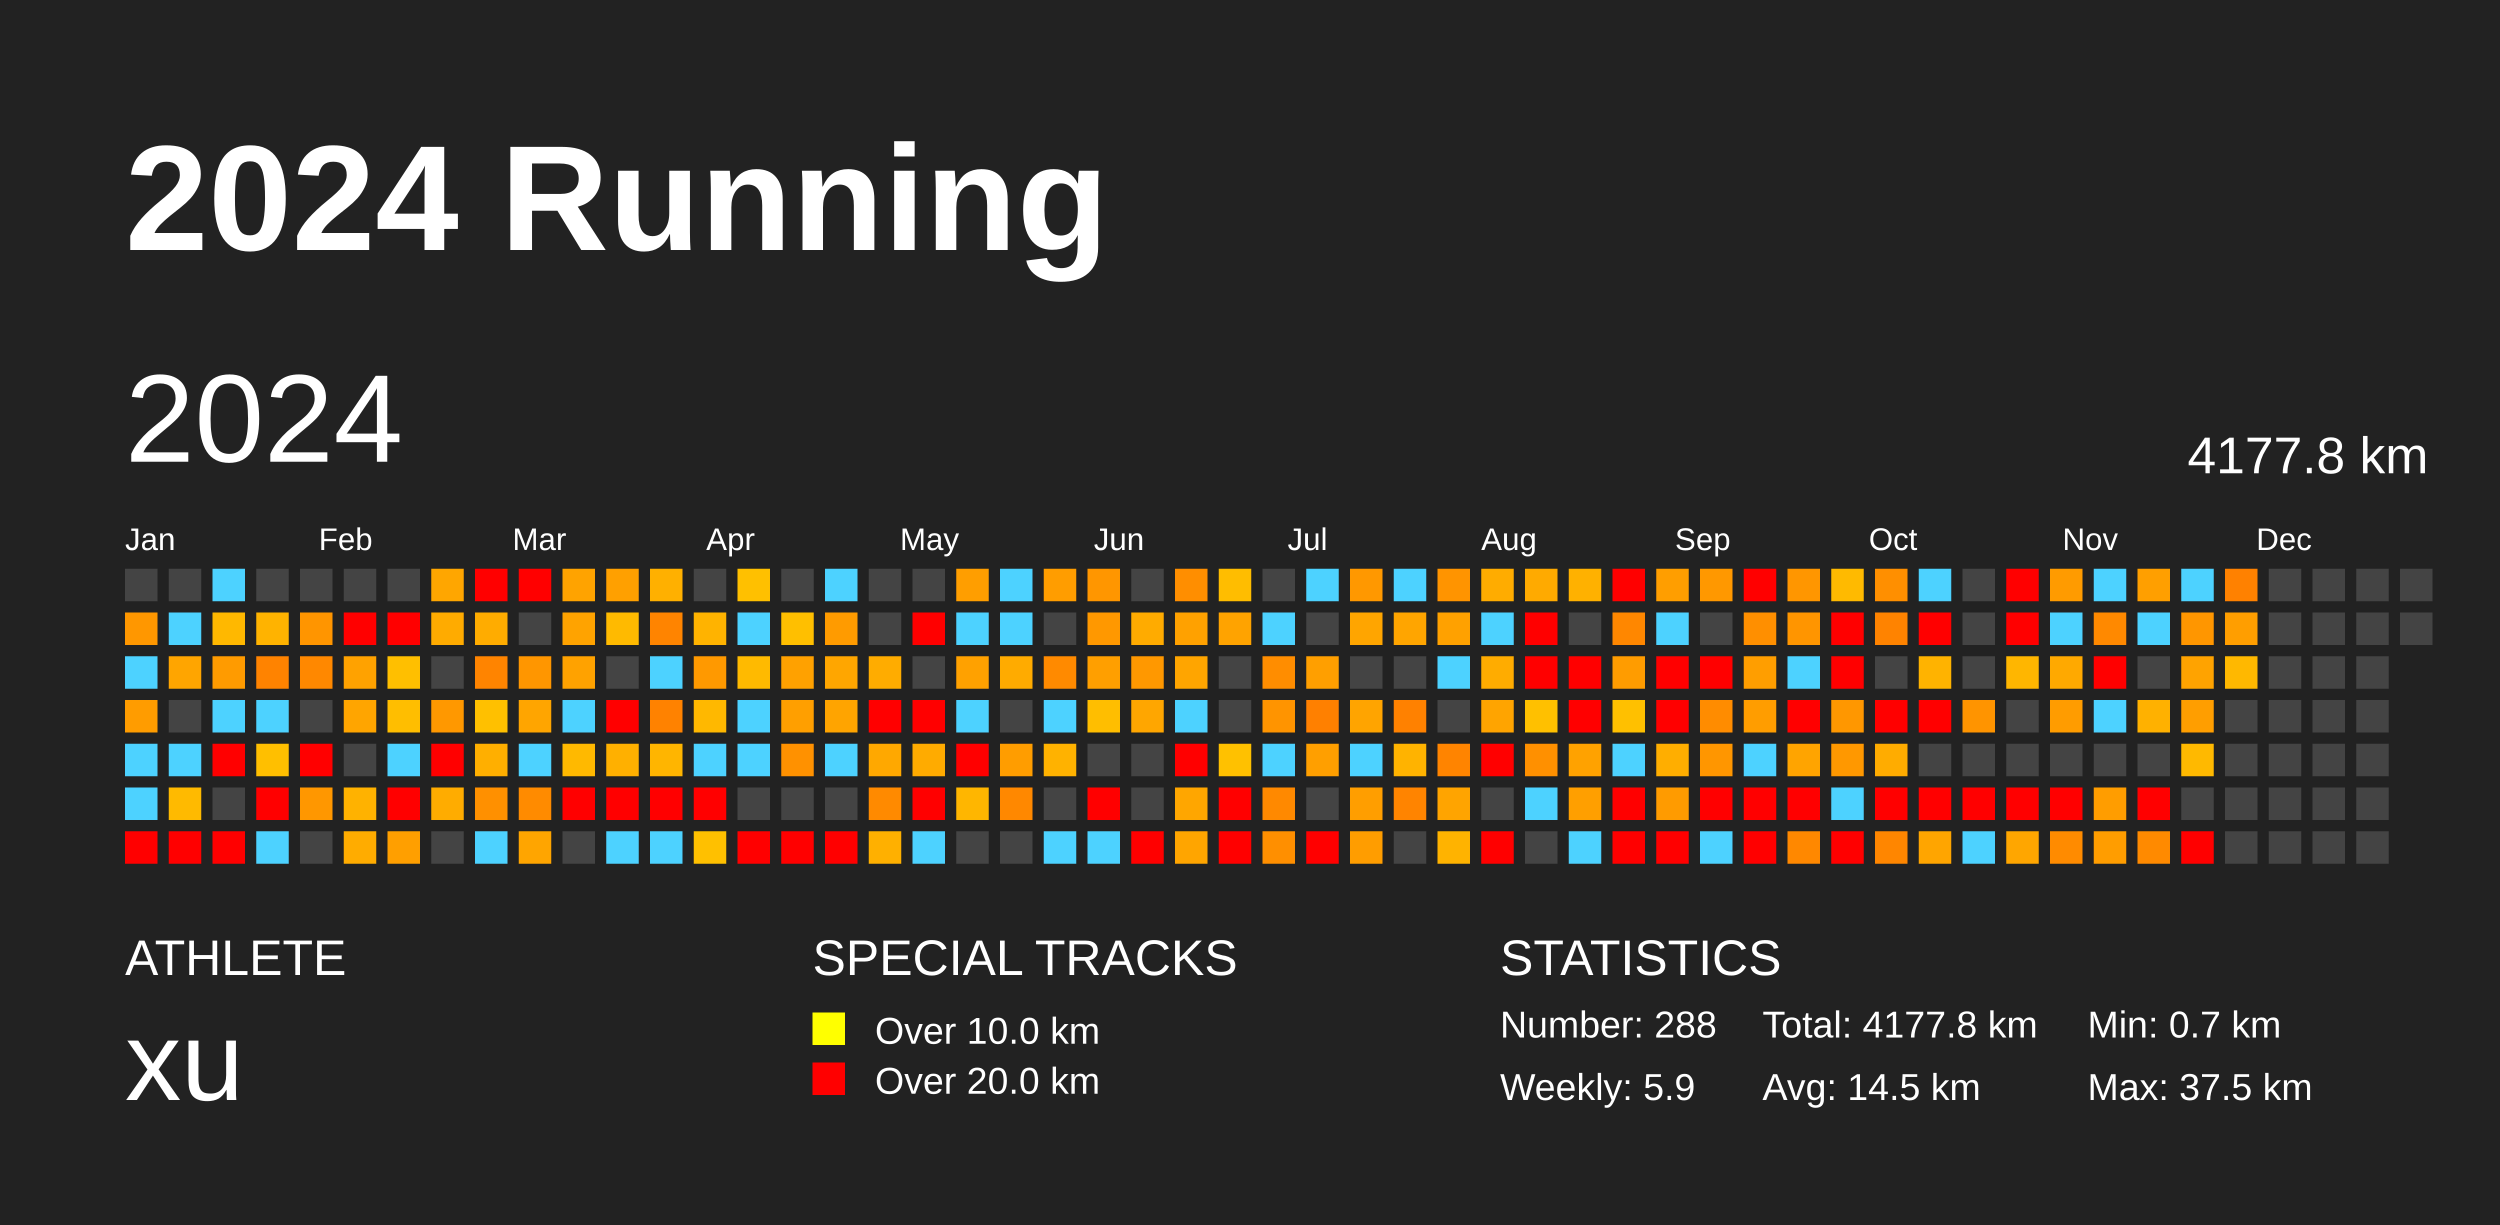
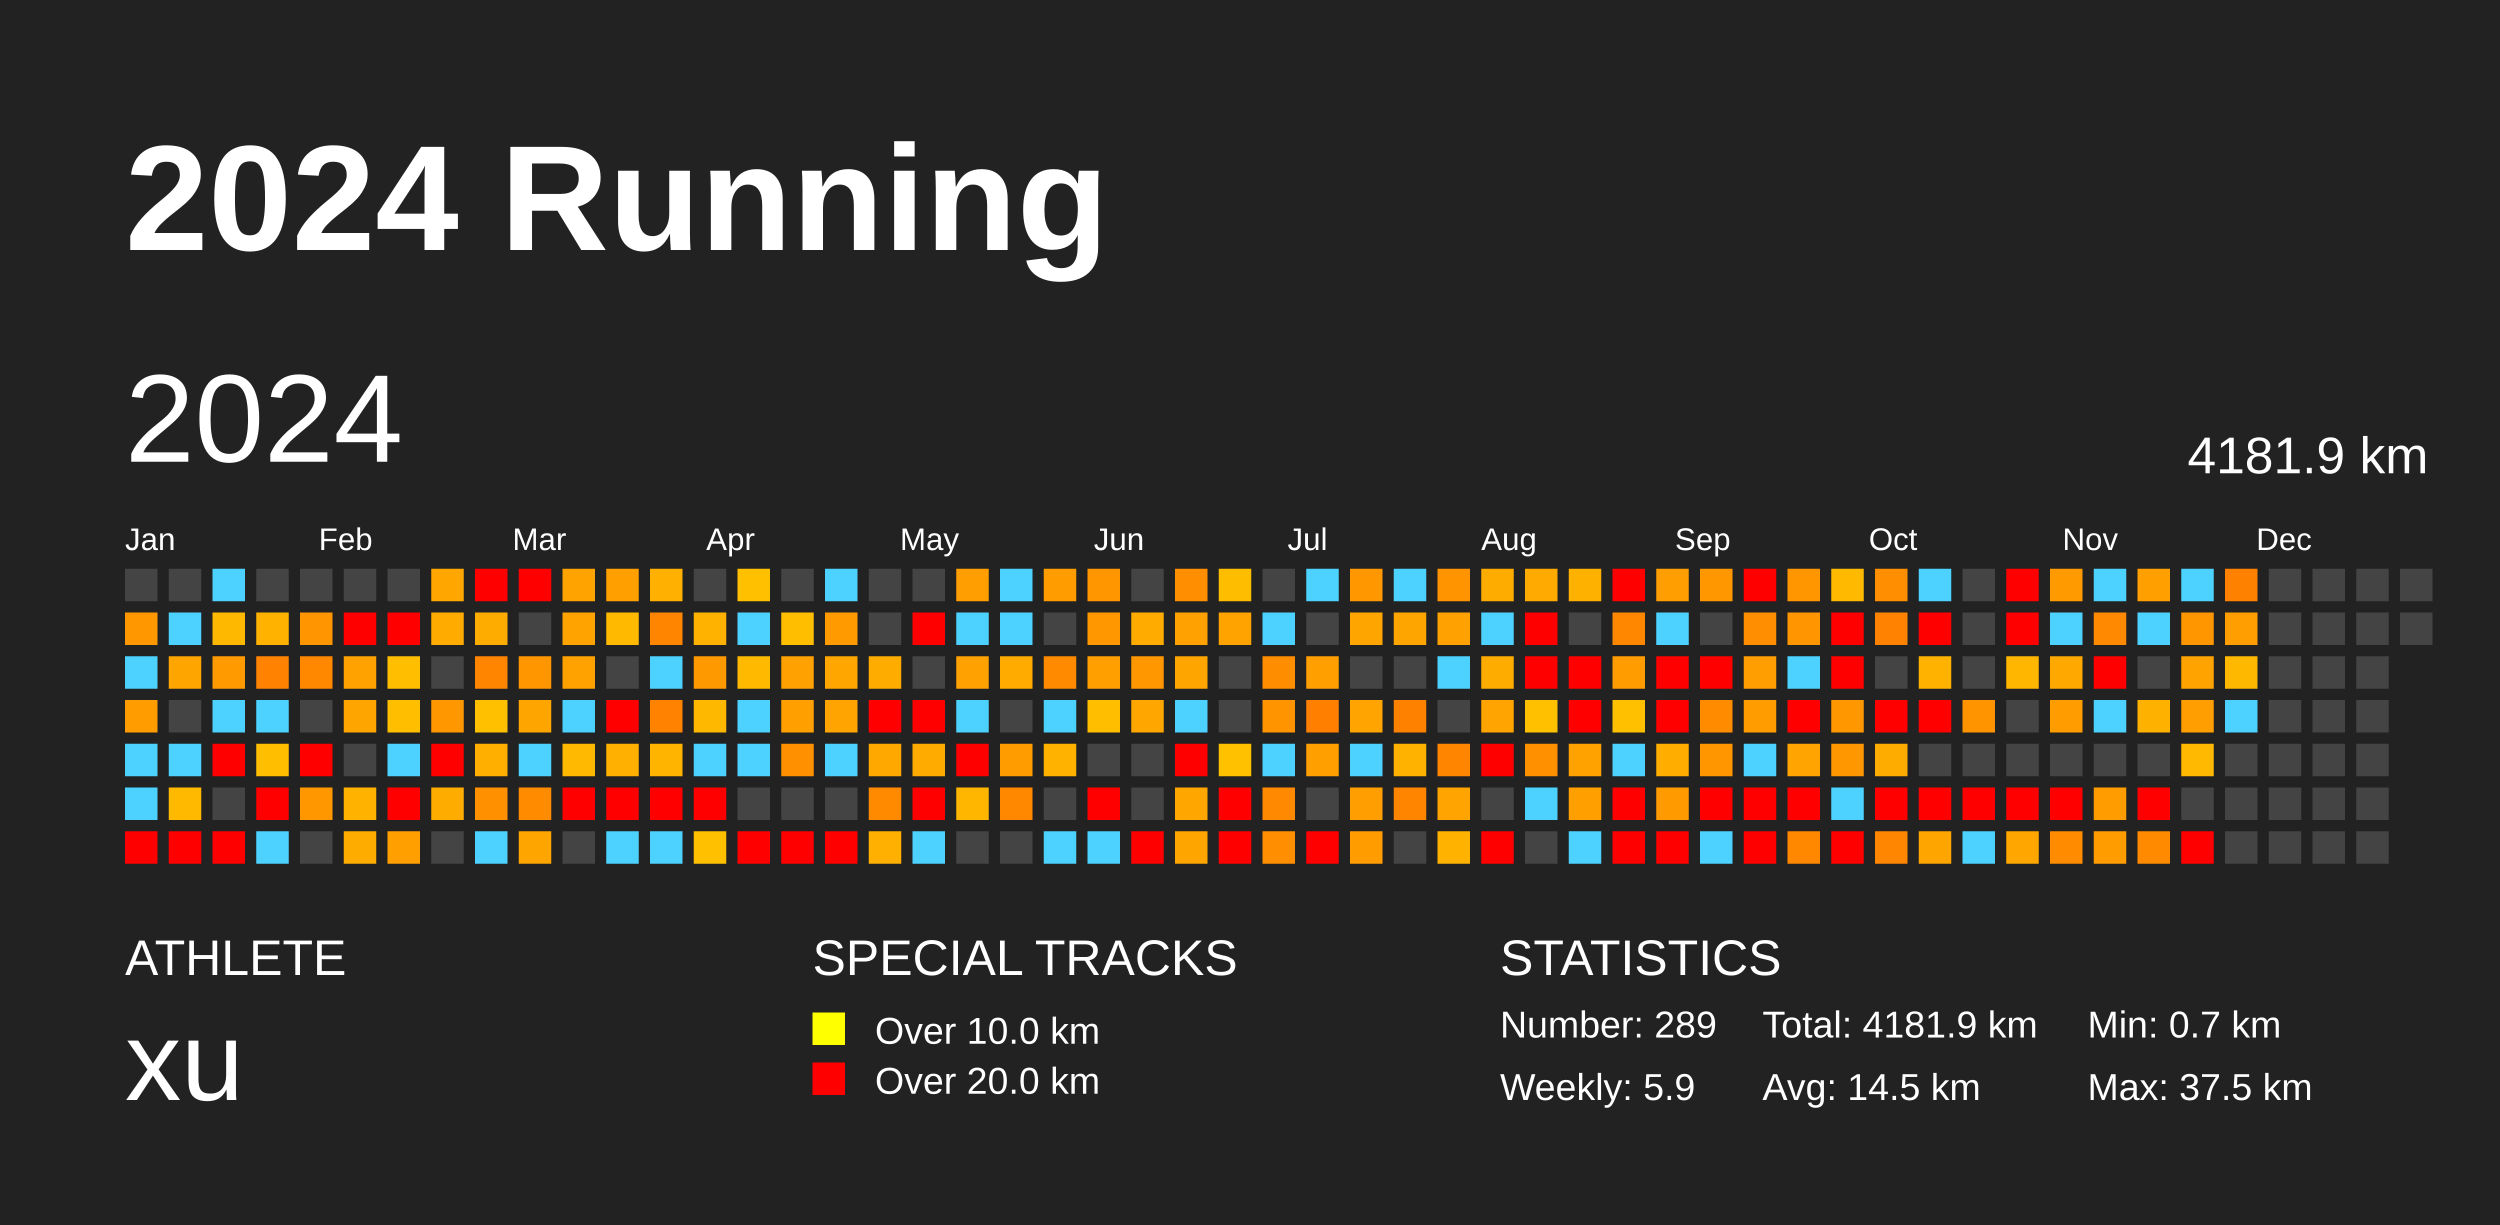
<svg xmlns="http://www.w3.org/2000/svg" baseProfile="full" height="98mm" version="1.1" viewBox="0,0,200,98" width="200mm">
  <defs />
  <rect fill="#222222" height="98" width="200" x="0" y="0" />
  <text fill="#FFFFFF" style="font-size:12px; font-family:Arial; font-weight:bold;" x="10" y="20">2024 Running</text>
  <text fill="#FFFFFF" style="font-size:4px; font-family:Arial" x="10" y="78">ATHLETE</text>
  <text fill="#FFFFFF" style="font-size:9px; font-family:Arial" x="10" y="88">xu</text>
  <text fill="#FFFFFF" style="font-size:4px; font-family:Arial" x="65" y="78">SPECIAL TRACKS</text>
  <rect fill="yellow" height="2.6" width="2.6" x="65" y="81" />
  <text fill="#FFFFFF" style="font-size:3px; font-family:Arial" x="70" y="83.5">Over 10.0 km</text>
  <rect fill="red" height="2.6" width="2.6" x="65" y="85" />
  <text fill="#FFFFFF" style="font-size:3px; font-family:Arial" x="70" y="87.5">Over 20.0 km</text>
  <text fill="#FFFFFF" style="font-size:4px; font-family:Arial" x="120" y="78">STATISTICS</text>
-   <text fill="#FFFFFF" style="font-size:3px; font-family:Arial" x="120" y="83">Number: 288</text>
+   <text fill="#FFFFFF" style="font-size:3px; font-family:Arial" x="120" y="83">Number: 289</text>
  <text fill="#FFFFFF" style="font-size:3px; font-family:Arial" x="120" y="88">Weekly: 5.9</text>
-   <text fill="#FFFFFF" style="font-size:3px; font-family:Arial" x="141" y="83">Total: 4177.8 km</text>
+   <text fill="#FFFFFF" style="font-size:3px; font-family:Arial" x="141" y="83">Total: 4181.9 km</text>
  <text fill="#FFFFFF" style="font-size:3px; font-family:Arial" x="141" y="88">Avg: 14.5 km</text>
  <text fill="#FFFFFF" style="font-size:3px; font-family:Arial" x="167" y="83">Min: 0.7 km</text>
  <text fill="#FFFFFF" style="font-size:3px; font-family:Arial" x="167" y="88">Max: 37.5 km</text>
  <text dominant-baseline="hanging" fill="#FFFFFF" style="font-size:10.0px; font-family:Arial;" x="10" y="30">2024</text>
-   <text dominant-baseline="hanging" fill="#FFFFFF" style="font-size:4.125px; font-family:Arial;" x="175" y="35">4177.8 km</text>
+   <text dominant-baseline="hanging" fill="#FFFFFF" style="font-size:4.125px; font-family:Arial;" x="175" y="35">4181.9 km</text>
  <text fill="#FFFFFF" style="font-size:2.5px; font-family:Arial" x="10.0" y="44">Jan</text>
  <text fill="#FFFFFF" style="font-size:2.5px; font-family:Arial" x="25.5" y="44">Feb</text>
  <text fill="#FFFFFF" style="font-size:2.5px; font-family:Arial" x="41.0" y="44">Mar</text>
  <text fill="#FFFFFF" style="font-size:2.5px; font-family:Arial" x="56.5" y="44">Apr</text>
  <text fill="#FFFFFF" style="font-size:2.5px; font-family:Arial" x="72.0" y="44">May</text>
  <text fill="#FFFFFF" style="font-size:2.5px; font-family:Arial" x="87.5" y="44">Jun</text>
  <text fill="#FFFFFF" style="font-size:2.5px; font-family:Arial" x="103.0" y="44">Jul</text>
  <text fill="#FFFFFF" style="font-size:2.5px; font-family:Arial" x="118.5" y="44">Aug</text>
  <text fill="#FFFFFF" style="font-size:2.5px; font-family:Arial" x="134.0" y="44">Sep</text>
  <text fill="#FFFFFF" style="font-size:2.5px; font-family:Arial" x="149.5" y="44">Oct</text>
  <text fill="#FFFFFF" style="font-size:2.5px; font-family:Arial" x="165.0" y="44">Nov</text>
  <text fill="#FFFFFF" style="font-size:2.5px; font-family:Arial" x="180.5" y="44">Dec</text>
  <rect fill="#444444" height="2.6" width="2.6" x="10.0" y="45.5" />
  <rect fill="#ff9700" height="2.6" width="2.6" x="10.0" y="49.0" />
  <rect fill="#4dd2ff" height="2.6" width="2.6" x="10.0" y="52.5" />
  <rect fill="#ff9c00" height="2.6" width="2.6" x="10.0" y="56.0" />
  <rect fill="#4dd2ff" height="2.6" width="2.6" x="10.0" y="59.5" />
  <rect fill="#4dd2ff" height="2.6" width="2.6" x="10.0" y="63.0" />
  <rect fill="red" height="2.6" width="2.6" x="10.0" y="66.5" />
  <rect fill="#444444" height="2.6" width="2.6" x="13.5" y="45.5" />
  <rect fill="#4dd2ff" height="2.6" width="2.6" x="13.5" y="49.0" />
  <rect fill="#ffa500" height="2.6" width="2.6" x="13.5" y="52.5" />
  <rect fill="#444444" height="2.6" width="2.6" x="13.5" y="56.0" />
  <rect fill="#4dd2ff" height="2.6" width="2.6" x="13.5" y="59.5" />
  <rect fill="#ffba00" height="2.6" width="2.6" x="13.5" y="63.0" />
  <rect fill="red" height="2.6" width="2.6" x="13.5" y="66.5" />
  <rect fill="#4dd2ff" height="2.6" width="2.6" x="17.0" y="45.5" />
  <rect fill="#ffb800" height="2.6" width="2.6" x="17.0" y="49.0" />
  <rect fill="#ff9b00" height="2.6" width="2.6" x="17.0" y="52.5" />
  <rect fill="#4dd2ff" height="2.6" width="2.6" x="17.0" y="56.0" />
  <rect fill="red" height="2.6" width="2.6" x="17.0" y="59.5" />
  <rect fill="#444444" height="2.6" width="2.6" x="17.0" y="63.0" />
  <rect fill="red" height="2.6" width="2.6" x="17.0" y="66.5" />
  <rect fill="#444444" height="2.6" width="2.6" x="20.5" y="45.5" />
  <rect fill="#ffb300" height="2.6" width="2.6" x="20.5" y="49.0" />
  <rect fill="#ff8300" height="2.6" width="2.6" x="20.5" y="52.5" />
  <rect fill="#4dd2ff" height="2.6" width="2.6" x="20.5" y="56.0" />
  <rect fill="#ffbf00" height="2.6" width="2.6" x="20.5" y="59.5" />
  <rect fill="red" height="2.6" width="2.6" x="20.5" y="63.0" />
  <rect fill="#4dd2ff" height="2.6" width="2.6" x="20.5" y="66.5" />
  <rect fill="#444444" height="2.6" width="2.6" x="24.0" y="45.5" />
  <rect fill="#ff9500" height="2.6" width="2.6" x="24.0" y="49.0" />
  <rect fill="#ff8800" height="2.6" width="2.6" x="24.0" y="52.5" />
  <rect fill="#444444" height="2.6" width="2.6" x="24.0" y="56.0" />
  <rect fill="red" height="2.6" width="2.6" x="24.0" y="59.5" />
  <rect fill="#ff9700" height="2.6" width="2.6" x="24.0" y="63.0" />
  <rect fill="#444444" height="2.6" width="2.6" x="24.0" y="66.5" />
  <rect fill="#444444" height="2.6" width="2.6" x="27.5" y="45.5" />
  <rect fill="red" height="2.6" width="2.6" x="27.5" y="49.0" />
  <rect fill="#ffa200" height="2.6" width="2.6" x="27.5" y="52.5" />
  <rect fill="#ffa500" height="2.6" width="2.6" x="27.5" y="56.0" />
  <rect fill="#444444" height="2.6" width="2.6" x="27.5" y="59.5" />
  <rect fill="#ffb200" height="2.6" width="2.6" x="27.5" y="63.0" />
  <rect fill="#ffac00" height="2.6" width="2.6" x="27.5" y="66.5" />
  <rect fill="#444444" height="2.6" width="2.6" x="31.0" y="45.5" />
  <rect fill="red" height="2.6" width="2.6" x="31.0" y="49.0" />
  <rect fill="#ffbf00" height="2.6" width="2.6" x="31.0" y="52.5" />
  <rect fill="#ffbe00" height="2.6" width="2.6" x="31.0" y="56.0" />
  <rect fill="#4dd2ff" height="2.6" width="2.6" x="31.0" y="59.5" />
  <rect fill="red" height="2.6" width="2.6" x="31.0" y="63.0" />
  <rect fill="#ff9f00" height="2.6" width="2.6" x="31.0" y="66.5" />
  <rect fill="#ffa600" height="2.6" width="2.6" x="34.5" y="45.5" />
  <rect fill="#ffab00" height="2.6" width="2.6" x="34.5" y="49.0" />
  <rect fill="#444444" height="2.6" width="2.6" x="34.5" y="52.5" />
  <rect fill="#ff9800" height="2.6" width="2.6" x="34.5" y="56.0" />
  <rect fill="red" height="2.6" width="2.6" x="34.5" y="59.5" />
  <rect fill="#ffac00" height="2.6" width="2.6" x="34.5" y="63.0" />
  <rect fill="#444444" height="2.6" width="2.6" x="34.5" y="66.5" />
  <rect fill="red" height="2.6" width="2.6" x="38.0" y="45.5" />
  <rect fill="#ffac00" height="2.6" width="2.6" x="38.0" y="49.0" />
  <rect fill="#ff8400" height="2.6" width="2.6" x="38.0" y="52.5" />
  <rect fill="#ffc000" height="2.6" width="2.6" x="38.0" y="56.0" />
  <rect fill="#ffaf00" height="2.6" width="2.6" x="38.0" y="59.5" />
  <rect fill="#ff9000" height="2.6" width="2.6" x="38.0" y="63.0" />
  <rect fill="#4dd2ff" height="2.6" width="2.6" x="38.0" y="66.5" />
  <rect fill="red" height="2.6" width="2.6" x="41.5" y="45.5" />
  <rect fill="#444444" height="2.6" width="2.6" x="41.5" y="49.0" />
  <rect fill="#ff9600" height="2.6" width="2.6" x="41.5" y="52.5" />
  <rect fill="#ffa500" height="2.6" width="2.6" x="41.5" y="56.0" />
  <rect fill="#4dd2ff" height="2.6" width="2.6" x="41.5" y="59.5" />
  <rect fill="#ff8b00" height="2.6" width="2.6" x="41.5" y="63.0" />
  <rect fill="#ffa500" height="2.6" width="2.6" x="41.5" y="66.5" />
  <rect fill="#ffa300" height="2.6" width="2.6" x="45.0" y="45.5" />
  <rect fill="#ffa300" height="2.6" width="2.6" x="45.0" y="49.0" />
  <rect fill="#ffa200" height="2.6" width="2.6" x="45.0" y="52.5" />
  <rect fill="#4dd2ff" height="2.6" width="2.6" x="45.0" y="56.0" />
  <rect fill="#ffb900" height="2.6" width="2.6" x="45.0" y="59.5" />
  <rect fill="red" height="2.6" width="2.6" x="45.0" y="63.0" />
  <rect fill="#444444" height="2.6" width="2.6" x="45.0" y="66.5" />
  <rect fill="#ffa000" height="2.6" width="2.6" x="48.5" y="45.5" />
  <rect fill="#ffba00" height="2.6" width="2.6" x="48.5" y="49.0" />
  <rect fill="#444444" height="2.6" width="2.6" x="48.5" y="52.5" />
  <rect fill="red" height="2.6" width="2.6" x="48.5" y="56.0" />
  <rect fill="#ffb000" height="2.6" width="2.6" x="48.5" y="59.5" />
  <rect fill="red" height="2.6" width="2.6" x="48.5" y="63.0" />
  <rect fill="#4dd2ff" height="2.6" width="2.6" x="48.5" y="66.5" />
  <rect fill="#ffb000" height="2.6" width="2.6" x="52.0" y="45.5" />
  <rect fill="#ff8400" height="2.6" width="2.6" x="52.0" y="49.0" />
  <rect fill="#4dd2ff" height="2.6" width="2.6" x="52.0" y="52.5" />
  <rect fill="#ff8200" height="2.6" width="2.6" x="52.0" y="56.0" />
  <rect fill="#ffb500" height="2.6" width="2.6" x="52.0" y="59.5" />
  <rect fill="red" height="2.6" width="2.6" x="52.0" y="63.0" />
  <rect fill="#4dd2ff" height="2.6" width="2.6" x="52.0" y="66.5" />
  <rect fill="#444444" height="2.6" width="2.6" x="55.5" y="45.5" />
  <rect fill="#ffb300" height="2.6" width="2.6" x="55.5" y="49.0" />
  <rect fill="#ff9900" height="2.6" width="2.6" x="55.5" y="52.5" />
  <rect fill="#ffb800" height="2.6" width="2.6" x="55.5" y="56.0" />
  <rect fill="#4dd2ff" height="2.6" width="2.6" x="55.5" y="59.5" />
  <rect fill="red" height="2.6" width="2.6" x="55.5" y="63.0" />
  <rect fill="#ffc000" height="2.6" width="2.6" x="55.5" y="66.5" />
  <rect fill="#ffc000" height="2.6" width="2.6" x="59.0" y="45.5" />
  <rect fill="#4dd2ff" height="2.6" width="2.6" x="59.0" y="49.0" />
  <rect fill="#ffba00" height="2.6" width="2.6" x="59.0" y="52.5" />
  <rect fill="#4dd2ff" height="2.6" width="2.6" x="59.0" y="56.0" />
  <rect fill="#4dd2ff" height="2.6" width="2.6" x="59.0" y="59.5" />
  <rect fill="#444444" height="2.6" width="2.6" x="59.0" y="63.0" />
  <rect fill="red" height="2.6" width="2.6" x="59.0" y="66.5" />
  <rect fill="#444444" height="2.6" width="2.6" x="62.5" y="45.5" />
  <rect fill="#ffbf00" height="2.6" width="2.6" x="62.5" y="49.0" />
  <rect fill="#ffa100" height="2.6" width="2.6" x="62.5" y="52.5" />
  <rect fill="#ff9f00" height="2.6" width="2.6" x="62.5" y="56.0" />
  <rect fill="#ff9100" height="2.6" width="2.6" x="62.5" y="59.5" />
  <rect fill="#444444" height="2.6" width="2.6" x="62.5" y="63.0" />
  <rect fill="red" height="2.6" width="2.6" x="62.5" y="66.5" />
  <rect fill="#4dd2ff" height="2.6" width="2.6" x="66.0" y="45.5" />
  <rect fill="#ff9b00" height="2.6" width="2.6" x="66.0" y="49.0" />
  <rect fill="#ffa600" height="2.6" width="2.6" x="66.0" y="52.5" />
  <rect fill="#ffa400" height="2.6" width="2.6" x="66.0" y="56.0" />
  <rect fill="#4dd2ff" height="2.6" width="2.6" x="66.0" y="59.5" />
  <rect fill="#444444" height="2.6" width="2.6" x="66.0" y="63.0" />
  <rect fill="red" height="2.6" width="2.6" x="66.0" y="66.5" />
  <rect fill="#444444" height="2.6" width="2.6" x="69.5" y="45.5" />
  <rect fill="#444444" height="2.6" width="2.6" x="69.5" y="49.0" />
  <rect fill="#ffac00" height="2.6" width="2.6" x="69.5" y="52.5" />
  <rect fill="red" height="2.6" width="2.6" x="69.5" y="56.0" />
  <rect fill="#ffa800" height="2.6" width="2.6" x="69.5" y="59.5" />
  <rect fill="#ff8a00" height="2.6" width="2.6" x="69.5" y="63.0" />
  <rect fill="#ffb000" height="2.6" width="2.6" x="69.5" y="66.5" />
  <rect fill="#444444" height="2.6" width="2.6" x="73.0" y="45.5" />
  <rect fill="red" height="2.6" width="2.6" x="73.0" y="49.0" />
  <rect fill="#444444" height="2.6" width="2.6" x="73.0" y="52.5" />
  <rect fill="red" height="2.6" width="2.6" x="73.0" y="56.0" />
  <rect fill="#ffab00" height="2.6" width="2.6" x="73.0" y="59.5" />
  <rect fill="red" height="2.6" width="2.6" x="73.0" y="63.0" />
  <rect fill="#4dd2ff" height="2.6" width="2.6" x="73.0" y="66.5" />
  <rect fill="#ff9e00" height="2.6" width="2.6" x="76.5" y="45.5" />
  <rect fill="#4dd2ff" height="2.6" width="2.6" x="76.5" y="49.0" />
  <rect fill="#ffa100" height="2.6" width="2.6" x="76.5" y="52.5" />
  <rect fill="#4dd2ff" height="2.6" width="2.6" x="76.5" y="56.0" />
  <rect fill="red" height="2.6" width="2.6" x="76.5" y="59.5" />
  <rect fill="#ffb600" height="2.6" width="2.6" x="76.5" y="63.0" />
  <rect fill="#444444" height="2.6" width="2.6" x="76.5" y="66.5" />
  <rect fill="#4dd2ff" height="2.6" width="2.6" x="80.0" y="45.5" />
  <rect fill="#4dd2ff" height="2.6" width="2.6" x="80.0" y="49.0" />
  <rect fill="#ffab00" height="2.6" width="2.6" x="80.0" y="52.5" />
  <rect fill="#444444" height="2.6" width="2.6" x="80.0" y="56.0" />
  <rect fill="#ff9d00" height="2.6" width="2.6" x="80.0" y="59.5" />
  <rect fill="#ff8800" height="2.6" width="2.6" x="80.0" y="63.0" />
  <rect fill="#444444" height="2.6" width="2.6" x="80.0" y="66.5" />
  <rect fill="#ff9d00" height="2.6" width="2.6" x="83.5" y="45.5" />
  <rect fill="#444444" height="2.6" width="2.6" x="83.5" y="49.0" />
  <rect fill="#ff8a00" height="2.6" width="2.6" x="83.5" y="52.5" />
  <rect fill="#4dd2ff" height="2.6" width="2.6" x="83.5" y="56.0" />
  <rect fill="#ffb200" height="2.6" width="2.6" x="83.5" y="59.5" />
  <rect fill="#444444" height="2.6" width="2.6" x="83.5" y="63.0" />
  <rect fill="#4dd2ff" height="2.6" width="2.6" x="83.5" y="66.5" />
  <rect fill="#ff9600" height="2.6" width="2.6" x="87.0" y="45.5" />
  <rect fill="#ff9800" height="2.6" width="2.6" x="87.0" y="49.0" />
  <rect fill="#ff9f00" height="2.6" width="2.6" x="87.0" y="52.5" />
  <rect fill="#ffbe00" height="2.6" width="2.6" x="87.0" y="56.0" />
  <rect fill="#444444" height="2.6" width="2.6" x="87.0" y="59.5" />
  <rect fill="red" height="2.6" width="2.6" x="87.0" y="63.0" />
  <rect fill="#4dd2ff" height="2.6" width="2.6" x="87.0" y="66.5" />
  <rect fill="#444444" height="2.6" width="2.6" x="90.5" y="45.5" />
  <rect fill="#ffab00" height="2.6" width="2.6" x="90.5" y="49.0" />
  <rect fill="#ff9800" height="2.6" width="2.6" x="90.5" y="52.5" />
  <rect fill="#ffa600" height="2.6" width="2.6" x="90.5" y="56.0" />
  <rect fill="#444444" height="2.6" width="2.6" x="90.5" y="59.5" />
  <rect fill="#444444" height="2.6" width="2.6" x="90.5" y="63.0" />
  <rect fill="red" height="2.6" width="2.6" x="90.5" y="66.5" />
  <rect fill="#ff8e00" height="2.6" width="2.6" x="94.0" y="45.5" />
  <rect fill="#ffa100" height="2.6" width="2.6" x="94.0" y="49.0" />
  <rect fill="#ffa500" height="2.6" width="2.6" x="94.0" y="52.5" />
  <rect fill="#4dd2ff" height="2.6" width="2.6" x="94.0" y="56.0" />
  <rect fill="red" height="2.6" width="2.6" x="94.0" y="59.5" />
  <rect fill="#ffa600" height="2.6" width="2.6" x="94.0" y="63.0" />
  <rect fill="#ffa500" height="2.6" width="2.6" x="94.0" y="66.5" />
  <rect fill="#ffbd00" height="2.6" width="2.6" x="97.5" y="45.5" />
  <rect fill="#ffa300" height="2.6" width="2.6" x="97.5" y="49.0" />
  <rect fill="#444444" height="2.6" width="2.6" x="97.5" y="52.5" />
  <rect fill="#444444" height="2.6" width="2.6" x="97.5" y="56.0" />
  <rect fill="#ffc100" height="2.6" width="2.6" x="97.5" y="59.5" />
  <rect fill="red" height="2.6" width="2.6" x="97.5" y="63.0" />
  <rect fill="red" height="2.6" width="2.6" x="97.5" y="66.5" />
  <rect fill="#444444" height="2.6" width="2.6" x="101.0" y="45.5" />
  <rect fill="#4dd2ff" height="2.6" width="2.6" x="101.0" y="49.0" />
  <rect fill="#ff8d00" height="2.6" width="2.6" x="101.0" y="52.5" />
  <rect fill="#ff9400" height="2.6" width="2.6" x="101.0" y="56.0" />
  <rect fill="#4dd2ff" height="2.6" width="2.6" x="101.0" y="59.5" />
  <rect fill="#ff8900" height="2.6" width="2.6" x="101.0" y="63.0" />
  <rect fill="#ff8f00" height="2.6" width="2.6" x="101.0" y="66.5" />
  <rect fill="#4dd2ff" height="2.6" width="2.6" x="104.5" y="45.5" />
  <rect fill="#444444" height="2.6" width="2.6" x="104.5" y="49.0" />
  <rect fill="#ff9f00" height="2.6" width="2.6" x="104.5" y="52.5" />
  <rect fill="#ff8000" height="2.6" width="2.6" x="104.5" y="56.0" />
  <rect fill="#ff9f00" height="2.6" width="2.6" x="104.5" y="59.5" />
  <rect fill="#444444" height="2.6" width="2.6" x="104.5" y="63.0" />
  <rect fill="red" height="2.6" width="2.6" x="104.5" y="66.5" />
  <rect fill="#ff9800" height="2.6" width="2.6" x="108.0" y="45.5" />
  <rect fill="#ffa500" height="2.6" width="2.6" x="108.0" y="49.0" />
  <rect fill="#444444" height="2.6" width="2.6" x="108.0" y="52.5" />
  <rect fill="#ffa400" height="2.6" width="2.6" x="108.0" y="56.0" />
  <rect fill="#4dd2ff" height="2.6" width="2.6" x="108.0" y="59.5" />
  <rect fill="#ff9e00" height="2.6" width="2.6" x="108.0" y="63.0" />
  <rect fill="#ff9d00" height="2.6" width="2.6" x="108.0" y="66.5" />
  <rect fill="#4dd2ff" height="2.6" width="2.6" x="111.5" y="45.5" />
  <rect fill="#ffa500" height="2.6" width="2.6" x="111.5" y="49.0" />
  <rect fill="#444444" height="2.6" width="2.6" x="111.5" y="52.5" />
  <rect fill="#ff8100" height="2.6" width="2.6" x="111.5" y="56.0" />
  <rect fill="#ffb300" height="2.6" width="2.6" x="111.5" y="59.5" />
  <rect fill="#ff8400" height="2.6" width="2.6" x="111.5" y="63.0" />
  <rect fill="#444444" height="2.6" width="2.6" x="111.5" y="66.5" />
  <rect fill="#ff9400" height="2.6" width="2.6" x="115.0" y="45.5" />
  <rect fill="#ffa100" height="2.6" width="2.6" x="115.0" y="49.0" />
  <rect fill="#4dd2ff" height="2.6" width="2.6" x="115.0" y="52.5" />
  <rect fill="#444444" height="2.6" width="2.6" x="115.0" y="56.0" />
  <rect fill="#ff8400" height="2.6" width="2.6" x="115.0" y="59.5" />
  <rect fill="#ffa400" height="2.6" width="2.6" x="115.0" y="63.0" />
  <rect fill="#ffb300" height="2.6" width="2.6" x="115.0" y="66.5" />
  <rect fill="#ffac00" height="2.6" width="2.6" x="118.5" y="45.5" />
  <rect fill="#4dd2ff" height="2.6" width="2.6" x="118.5" y="49.0" />
  <rect fill="#ffac00" height="2.6" width="2.6" x="118.5" y="52.5" />
  <rect fill="#ffa400" height="2.6" width="2.6" x="118.5" y="56.0" />
  <rect fill="red" height="2.6" width="2.6" x="118.5" y="59.5" />
  <rect fill="#444444" height="2.6" width="2.6" x="118.5" y="63.0" />
  <rect fill="red" height="2.6" width="2.6" x="118.5" y="66.5" />
  <rect fill="#ffaa00" height="2.6" width="2.6" x="122.0" y="45.5" />
  <rect fill="red" height="2.6" width="2.6" x="122.0" y="49.0" />
  <rect fill="red" height="2.6" width="2.6" x="122.0" y="52.5" />
  <rect fill="#ffc000" height="2.6" width="2.6" x="122.0" y="56.0" />
  <rect fill="#ff9000" height="2.6" width="2.6" x="122.0" y="59.5" />
  <rect fill="#4dd2ff" height="2.6" width="2.6" x="122.0" y="63.0" />
  <rect fill="#444444" height="2.6" width="2.6" x="122.0" y="66.5" />
  <rect fill="#ffb100" height="2.6" width="2.6" x="125.5" y="45.5" />
  <rect fill="#444444" height="2.6" width="2.6" x="125.5" y="49.0" />
  <rect fill="red" height="2.6" width="2.6" x="125.5" y="52.5" />
  <rect fill="red" height="2.6" width="2.6" x="125.5" y="56.0" />
  <rect fill="#ffa200" height="2.6" width="2.6" x="125.5" y="59.5" />
  <rect fill="#ff9f00" height="2.6" width="2.6" x="125.5" y="63.0" />
  <rect fill="#4dd2ff" height="2.6" width="2.6" x="125.5" y="66.5" />
  <rect fill="red" height="2.6" width="2.6" x="129.0" y="45.5" />
  <rect fill="#ff8700" height="2.6" width="2.6" x="129.0" y="49.0" />
  <rect fill="#ff9c00" height="2.6" width="2.6" x="129.0" y="52.5" />
  <rect fill="#ffc000" height="2.6" width="2.6" x="129.0" y="56.0" />
  <rect fill="#4dd2ff" height="2.6" width="2.6" x="129.0" y="59.5" />
  <rect fill="red" height="2.6" width="2.6" x="129.0" y="63.0" />
  <rect fill="red" height="2.6" width="2.6" x="129.0" y="66.5" />
  <rect fill="#ff9e00" height="2.6" width="2.6" x="132.5" y="45.5" />
  <rect fill="#4dd2ff" height="2.6" width="2.6" x="132.5" y="49.0" />
  <rect fill="red" height="2.6" width="2.6" x="132.5" y="52.5" />
  <rect fill="red" height="2.6" width="2.6" x="132.5" y="56.0" />
  <rect fill="#ffae00" height="2.6" width="2.6" x="132.5" y="59.5" />
  <rect fill="#ff9b00" height="2.6" width="2.6" x="132.5" y="63.0" />
  <rect fill="red" height="2.6" width="2.6" x="132.5" y="66.5" />
  <rect fill="#ff9800" height="2.6" width="2.6" x="136.0" y="45.5" />
  <rect fill="#444444" height="2.6" width="2.6" x="136.0" y="49.0" />
  <rect fill="red" height="2.6" width="2.6" x="136.0" y="52.5" />
  <rect fill="#ff8c00" height="2.6" width="2.6" x="136.0" y="56.0" />
  <rect fill="#ff9600" height="2.6" width="2.6" x="136.0" y="59.5" />
  <rect fill="red" height="2.6" width="2.6" x="136.0" y="63.0" />
  <rect fill="#4dd2ff" height="2.6" width="2.6" x="136.0" y="66.5" />
  <rect fill="red" height="2.6" width="2.6" x="139.5" y="45.5" />
  <rect fill="#ff8f00" height="2.6" width="2.6" x="139.5" y="49.0" />
  <rect fill="#ff9e00" height="2.6" width="2.6" x="139.5" y="52.5" />
  <rect fill="#ff9d00" height="2.6" width="2.6" x="139.5" y="56.0" />
  <rect fill="#4dd2ff" height="2.6" width="2.6" x="139.5" y="59.5" />
  <rect fill="red" height="2.6" width="2.6" x="139.5" y="63.0" />
  <rect fill="red" height="2.6" width="2.6" x="139.5" y="66.5" />
  <rect fill="#ff9600" height="2.6" width="2.6" x="143.0" y="45.5" />
  <rect fill="#ff9500" height="2.6" width="2.6" x="143.0" y="49.0" />
  <rect fill="#4dd2ff" height="2.6" width="2.6" x="143.0" y="52.5" />
  <rect fill="red" height="2.6" width="2.6" x="143.0" y="56.0" />
  <rect fill="#ffa400" height="2.6" width="2.6" x="143.0" y="59.5" />
  <rect fill="red" height="2.6" width="2.6" x="143.0" y="63.0" />
  <rect fill="#ff8800" height="2.6" width="2.6" x="143.0" y="66.5" />
  <rect fill="#ffba00" height="2.6" width="2.6" x="146.5" y="45.5" />
  <rect fill="red" height="2.6" width="2.6" x="146.5" y="49.0" />
  <rect fill="red" height="2.6" width="2.6" x="146.5" y="52.5" />
  <rect fill="#ff9700" height="2.6" width="2.6" x="146.5" y="56.0" />
  <rect fill="#ff9800" height="2.6" width="2.6" x="146.5" y="59.5" />
  <rect fill="#4dd2ff" height="2.6" width="2.6" x="146.5" y="63.0" />
  <rect fill="red" height="2.6" width="2.6" x="146.5" y="66.5" />
  <rect fill="#ff8f00" height="2.6" width="2.6" x="150.0" y="45.5" />
  <rect fill="#ff8300" height="2.6" width="2.6" x="150.0" y="49.0" />
  <rect fill="#444444" height="2.6" width="2.6" x="150.0" y="52.5" />
  <rect fill="red" height="2.6" width="2.6" x="150.0" y="56.0" />
  <rect fill="#ffac00" height="2.6" width="2.6" x="150.0" y="59.5" />
  <rect fill="red" height="2.6" width="2.6" x="150.0" y="63.0" />
  <rect fill="#ff8600" height="2.6" width="2.6" x="150.0" y="66.5" />
  <rect fill="#4dd2ff" height="2.6" width="2.6" x="153.5" y="45.5" />
  <rect fill="red" height="2.6" width="2.6" x="153.5" y="49.0" />
  <rect fill="#ffb300" height="2.6" width="2.6" x="153.5" y="52.5" />
  <rect fill="red" height="2.6" width="2.6" x="153.5" y="56.0" />
  <rect fill="#444444" height="2.6" width="2.6" x="153.5" y="59.5" />
  <rect fill="red" height="2.6" width="2.6" x="153.5" y="63.0" />
  <rect fill="#ffa500" height="2.6" width="2.6" x="153.5" y="66.5" />
  <rect fill="#444444" height="2.6" width="2.6" x="157.0" y="45.5" />
  <rect fill="#444444" height="2.6" width="2.6" x="157.0" y="49.0" />
  <rect fill="#444444" height="2.6" width="2.6" x="157.0" y="52.5" />
  <rect fill="#ff9400" height="2.6" width="2.6" x="157.0" y="56.0" />
  <rect fill="#444444" height="2.6" width="2.6" x="157.0" y="59.5" />
  <rect fill="red" height="2.6" width="2.6" x="157.0" y="63.0" />
  <rect fill="#4dd2ff" height="2.6" width="2.6" x="157.0" y="66.5" />
  <rect fill="red" height="2.6" width="2.6" x="160.5" y="45.5" />
  <rect fill="red" height="2.6" width="2.6" x="160.5" y="49.0" />
  <rect fill="#ffb600" height="2.6" width="2.6" x="160.5" y="52.5" />
  <rect fill="#444444" height="2.6" width="2.6" x="160.5" y="56.0" />
  <rect fill="#444444" height="2.6" width="2.6" x="160.5" y="59.5" />
  <rect fill="red" height="2.6" width="2.6" x="160.5" y="63.0" />
  <rect fill="#ffa600" height="2.6" width="2.6" x="160.5" y="66.5" />
  <rect fill="#ff9b00" height="2.6" width="2.6" x="164.0" y="45.5" />
  <rect fill="#4dd2ff" height="2.6" width="2.6" x="164.0" y="49.0" />
  <rect fill="#ffa900" height="2.6" width="2.6" x="164.0" y="52.5" />
  <rect fill="#ff9c00" height="2.6" width="2.6" x="164.0" y="56.0" />
  <rect fill="#444444" height="2.6" width="2.6" x="164.0" y="59.5" />
  <rect fill="red" height="2.6" width="2.6" x="164.0" y="63.0" />
  <rect fill="#ff8b00" height="2.6" width="2.6" x="164.0" y="66.5" />
  <rect fill="#4dd2ff" height="2.6" width="2.6" x="167.5" y="45.5" />
  <rect fill="#ff8900" height="2.6" width="2.6" x="167.5" y="49.0" />
  <rect fill="red" height="2.6" width="2.6" x="167.5" y="52.5" />
  <rect fill="#4dd2ff" height="2.6" width="2.6" x="167.5" y="56.0" />
  <rect fill="#444444" height="2.6" width="2.6" x="167.5" y="59.5" />
  <rect fill="#ff9d00" height="2.6" width="2.6" x="167.5" y="63.0" />
  <rect fill="#ff9d00" height="2.6" width="2.6" x="167.5" y="66.5" />
  <rect fill="#ff9f00" height="2.6" width="2.6" x="171.0" y="45.5" />
  <rect fill="#4dd2ff" height="2.6" width="2.6" x="171.0" y="49.0" />
  <rect fill="#444444" height="2.6" width="2.6" x="171.0" y="52.5" />
  <rect fill="#ffb100" height="2.6" width="2.6" x="171.0" y="56.0" />
  <rect fill="#444444" height="2.6" width="2.6" x="171.0" y="59.5" />
  <rect fill="red" height="2.6" width="2.6" x="171.0" y="63.0" />
  <rect fill="#ff8a00" height="2.6" width="2.6" x="171.0" y="66.5" />
  <rect fill="#4dd2ff" height="2.6" width="2.6" x="174.5" y="45.5" />
  <rect fill="#ff9600" height="2.6" width="2.6" x="174.5" y="49.0" />
  <rect fill="#ffa300" height="2.6" width="2.6" x="174.5" y="52.5" />
  <rect fill="#ff9e00" height="2.6" width="2.6" x="174.5" y="56.0" />
  <rect fill="#ffb900" height="2.6" width="2.6" x="174.5" y="59.5" />
  <rect fill="#444444" height="2.6" width="2.6" x="174.5" y="63.0" />
  <rect fill="red" height="2.6" width="2.6" x="174.5" y="66.5" />
  <rect fill="#ff8100" height="2.6" width="2.6" x="178.0" y="45.5" />
  <rect fill="#ff9e00" height="2.6" width="2.6" x="178.0" y="49.0" />
  <rect fill="#ffb800" height="2.6" width="2.6" x="178.0" y="52.5" />
-   <rect fill="#444444" height="2.6" width="2.6" x="178.0" y="56.0" />
+   <rect fill="#4dd2ff" height="2.6" width="2.6" x="178.0" y="56.0" />
  <rect fill="#444444" height="2.6" width="2.6" x="178.0" y="59.5" />
  <rect fill="#444444" height="2.6" width="2.6" x="178.0" y="63.0" />
  <rect fill="#444444" height="2.6" width="2.6" x="178.0" y="66.5" />
  <rect fill="#444444" height="2.6" width="2.6" x="181.5" y="45.5" />
  <rect fill="#444444" height="2.6" width="2.6" x="181.5" y="49.0" />
  <rect fill="#444444" height="2.6" width="2.6" x="181.5" y="52.5" />
  <rect fill="#444444" height="2.6" width="2.6" x="181.5" y="56.0" />
  <rect fill="#444444" height="2.6" width="2.6" x="181.5" y="59.5" />
  <rect fill="#444444" height="2.6" width="2.6" x="181.5" y="63.0" />
  <rect fill="#444444" height="2.6" width="2.6" x="181.5" y="66.5" />
  <rect fill="#444444" height="2.6" width="2.6" x="185.0" y="45.5" />
  <rect fill="#444444" height="2.6" width="2.6" x="185.0" y="49.0" />
  <rect fill="#444444" height="2.6" width="2.6" x="185.0" y="52.5" />
  <rect fill="#444444" height="2.6" width="2.6" x="185.0" y="56.0" />
  <rect fill="#444444" height="2.6" width="2.6" x="185.0" y="59.5" />
  <rect fill="#444444" height="2.6" width="2.6" x="185.0" y="63.0" />
  <rect fill="#444444" height="2.6" width="2.6" x="185.0" y="66.5" />
  <rect fill="#444444" height="2.6" width="2.6" x="188.5" y="45.5" />
  <rect fill="#444444" height="2.6" width="2.6" x="188.5" y="49.0" />
  <rect fill="#444444" height="2.6" width="2.6" x="188.5" y="52.5" />
  <rect fill="#444444" height="2.6" width="2.6" x="188.5" y="56.0" />
  <rect fill="#444444" height="2.6" width="2.6" x="188.5" y="59.5" />
  <rect fill="#444444" height="2.6" width="2.6" x="188.5" y="63.0" />
  <rect fill="#444444" height="2.6" width="2.6" x="188.5" y="66.5" />
  <rect fill="#444444" height="2.6" width="2.6" x="192.0" y="45.5" />
  <rect fill="#444444" height="2.6" width="2.6" x="192.0" y="49.0" />
</svg>
